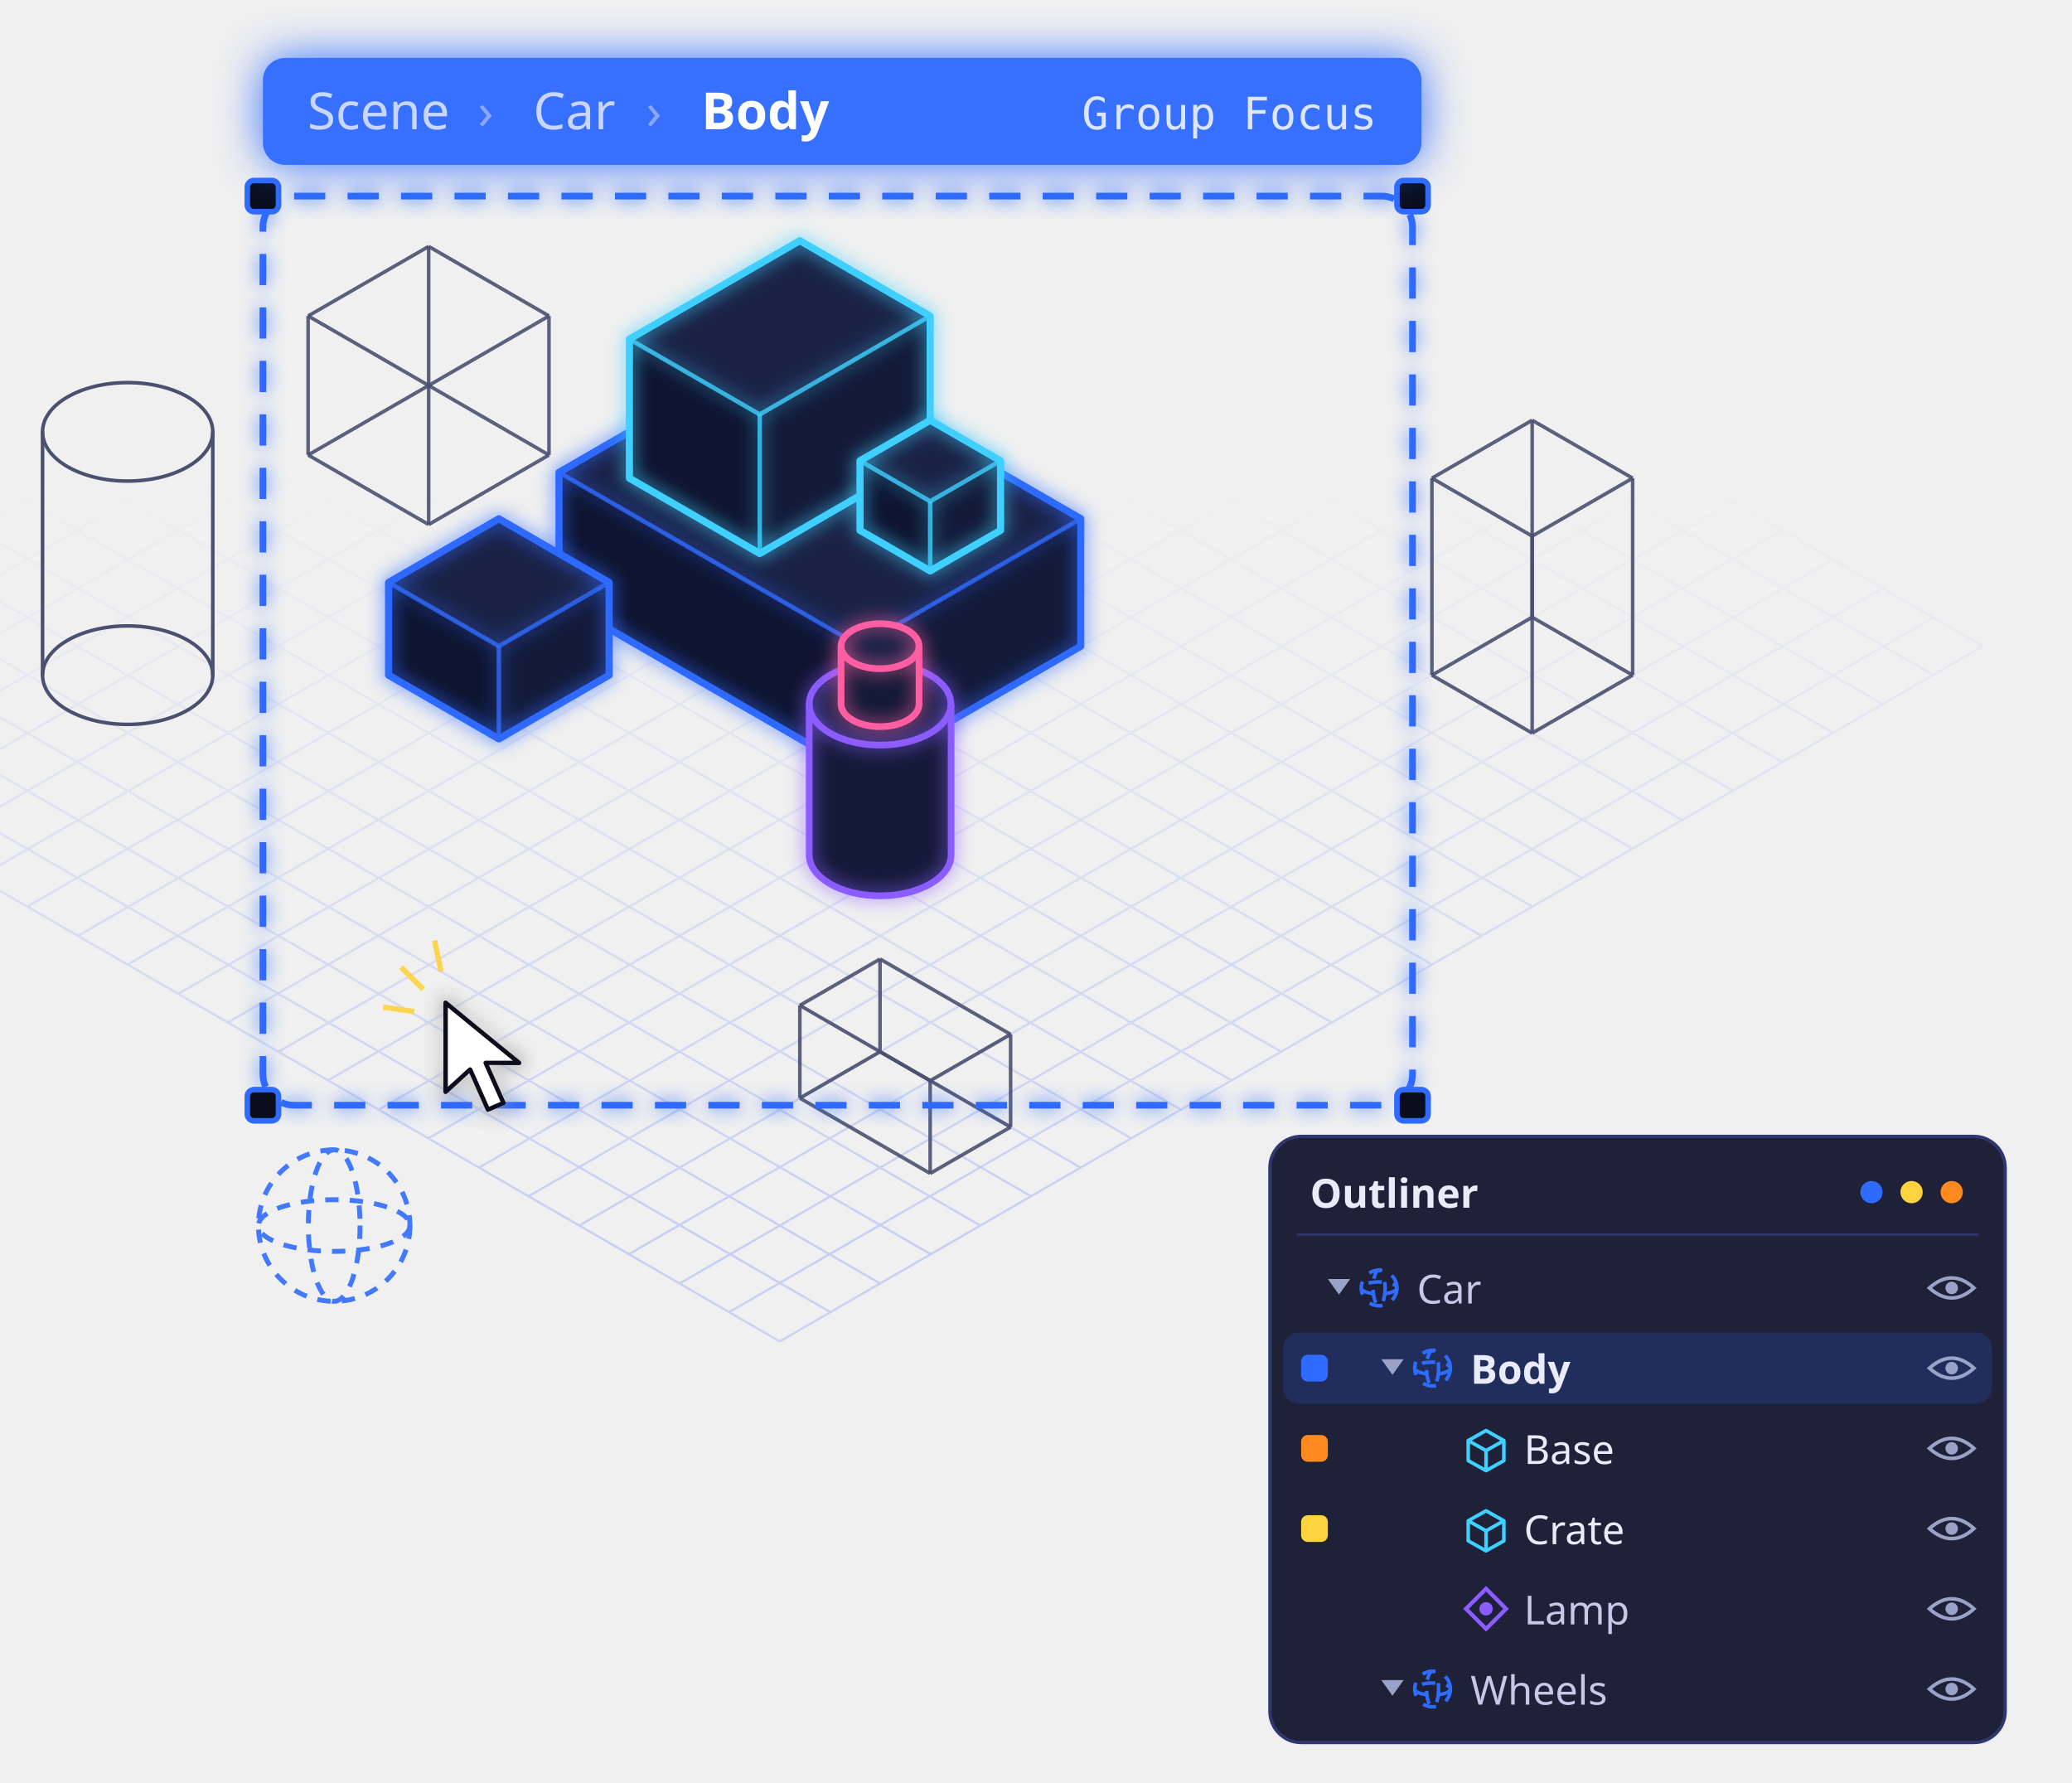
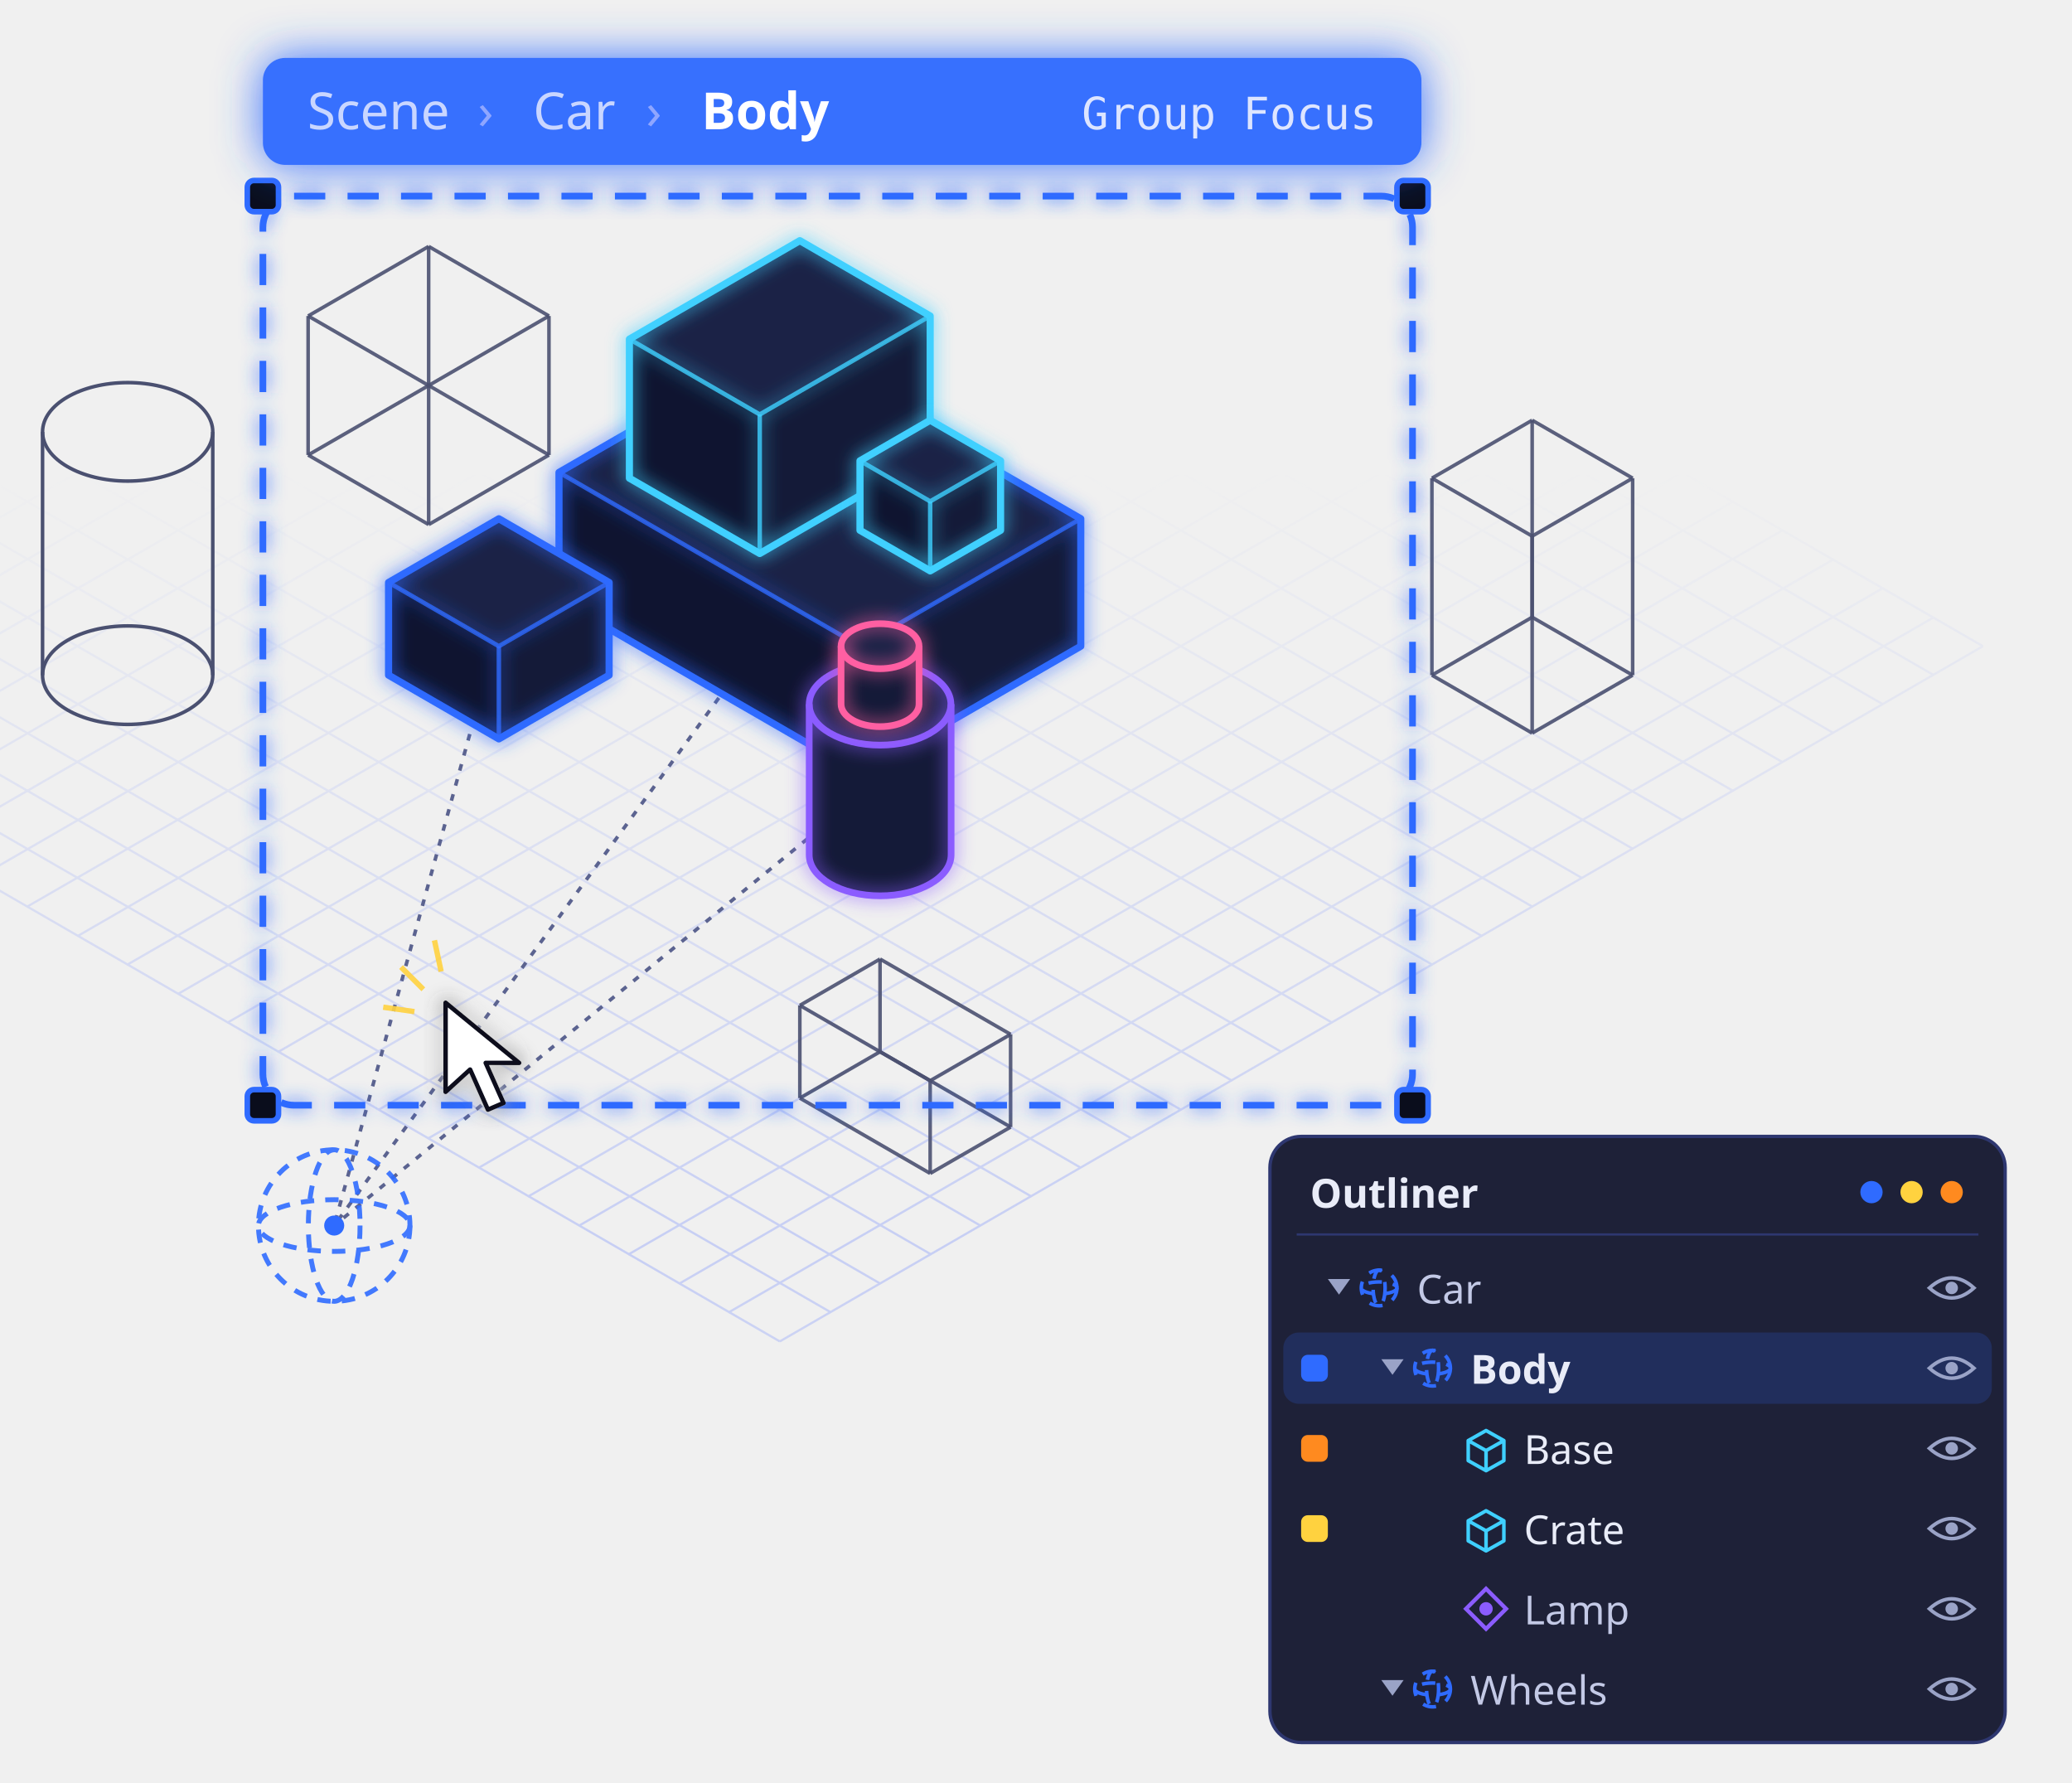
<svg xmlns="http://www.w3.org/2000/svg" viewBox="1150 90 930 800" role="img" aria-label="An entered group: dashed frame around its contents, breadcrumb Scene › Car › Body, role outlines, and the Outliner panel" style="display:block;width:100%;height:auto;background:#0A0D1C;border-radius:12px">
  <defs>
    <linearGradient id="ho-hero-accentGrad" x1="0" y1="0" x2="1" y2="0">
      <stop offset="0" stop-color="#2F6BFF" />
      <stop offset="0.5" stop-color="#8B5CFF" />
      <stop offset="1" stop-color="#FF5FA2" />
    </linearGradient>
    <linearGradient id="ho-hero-floorFade" x1="0" y1="0" x2="0" y2="1">
      <stop offset="0" stop-color="#FFFFFF" stop-opacity="0" />
      <stop offset="0.5" stop-color="#FFFFFF" stop-opacity="1" />
      <stop offset="1" stop-color="#FFFFFF" stop-opacity="0" />
    </linearGradient>
    <mask id="ho-hero-floorMask">
      <rect x="900" y="300" width="1200" height="700" fill="url(#ho-hero-floorFade)" />
    </mask>
    <filter id="ho-hero-glow" x="-30%" y="-30%" width="160%" height="160%">
      <feGaussianBlur stdDeviation="4" result="b" />
      <feMerge>
        <feMergeNode in="b" />
        <feMergeNode in="SourceGraphic" />
      </feMerge>
    </filter>
    <filter id="ho-hero-softGlow" x="-50%" y="-50%" width="200%" height="200%">
      <feGaussianBlur stdDeviation="10" result="b" />
      <feMerge>
        <feMergeNode in="b" />
        <feMergeNode in="SourceGraphic" />
      </feMerge>
    </filter>
  </defs>
  <g mask="url(#ho-hero-floorMask)" stroke="#5C78FF" stroke-width="1" opacity="0.28">
    <line x1="1500" y1="68" x2="960" y2="380" />
    <line x1="1500" y1="68" x2="2040" y2="380" />
    <line x1="1523" y1="81" x2="982" y2="393" />
    <line x1="1477" y1="81" x2="2018" y2="393" />
    <line x1="1545" y1="94" x2="1005" y2="406" />
    <line x1="1455" y1="94" x2="1995" y2="406" />
    <line x1="1568" y1="107" x2="1027" y2="419" />
    <line x1="1432" y1="107" x2="1973" y2="419" />
    <line x1="1590" y1="120" x2="1050" y2="432" />
    <line x1="1410" y1="120" x2="1950" y2="432" />
    <line x1="1613" y1="133" x2="1072" y2="445" />
    <line x1="1387" y1="133" x2="1928" y2="445" />
    <line x1="1635" y1="146" x2="1095" y2="458" />
    <line x1="1365" y1="146" x2="1905" y2="458" />
    <line x1="1658" y1="159" x2="1117" y2="471" />
    <line x1="1342" y1="159" x2="1883" y2="471" />
    <line x1="1680" y1="172" x2="1140" y2="484" />
    <line x1="1320" y1="172" x2="1860" y2="484" />
    <line x1="1703" y1="185" x2="1162" y2="497" />
    <line x1="1297" y1="185" x2="1838" y2="497" />
    <line x1="1725" y1="198" x2="1185" y2="510" />
    <line x1="1275" y1="198" x2="1815" y2="510" />
    <line x1="1748" y1="211" x2="1207" y2="523" />
    <line x1="1252" y1="211" x2="1793" y2="523" />
    <line x1="1770" y1="224" x2="1230" y2="536" />
    <line x1="1230" y1="224" x2="1770" y2="536" />
    <line x1="1793" y1="237" x2="1252" y2="549" />
    <line x1="1207" y1="237" x2="1748" y2="549" />
    <line x1="1815" y1="250" x2="1275" y2="562" />
    <line x1="1185" y1="250" x2="1725" y2="562" />
    <line x1="1838" y1="263" x2="1297" y2="575" />
    <line x1="1162" y1="263" x2="1703" y2="575" />
    <line x1="1860" y1="276" x2="1320" y2="588" />
    <line x1="1140" y1="276" x2="1680" y2="588" />
    <line x1="1883" y1="289" x2="1342" y2="601" />
    <line x1="1117" y1="289" x2="1658" y2="601" />
    <line x1="1905" y1="302" x2="1365" y2="614" />
    <line x1="1095" y1="302" x2="1635" y2="614" />
    <line x1="1928" y1="315" x2="1387" y2="627" />
    <line x1="1072" y1="315" x2="1613" y2="627" />
    <line x1="1950" y1="328" x2="1410" y2="640" />
    <line x1="1050" y1="328" x2="1590" y2="640" />
    <line x1="1973" y1="341" x2="1432" y2="653" />
    <line x1="1027" y1="341" x2="1568" y2="653" />
    <line x1="1995" y1="354" x2="1455" y2="666" />
    <line x1="1005" y1="354" x2="1545" y2="666" />
    <line x1="2018" y1="367" x2="1477" y2="679" />
    <line x1="982" y1="367" x2="1523" y2="679" />
    <line x1="2040" y1="380" x2="1500" y2="692" />
    <line x1="960" y1="380" x2="1500" y2="692" />
  </g>
  <line x1="1342.4" y1="263.0" x2="1396.4" y2="294.2" stroke="#4A5070" stroke-width="1.6" opacity="0.9" />
  <line x1="1288.3" y1="294.2" x2="1342.4" y2="325.4" stroke="#4A5070" stroke-width="1.6" opacity="0.9" />
  <line x1="1342.4" y1="200.6" x2="1396.4" y2="231.8" stroke="#4A5070" stroke-width="1.6" opacity="0.9" />
  <line x1="1288.3" y1="231.8" x2="1342.4" y2="263.0" stroke="#4A5070" stroke-width="1.6" opacity="0.9" />
  <line x1="1342.4" y1="263.0" x2="1288.3" y2="294.2" stroke="#4A5070" stroke-width="1.6" opacity="0.9" />
  <line x1="1396.4" y1="294.2" x2="1342.4" y2="325.4" stroke="#4A5070" stroke-width="1.6" opacity="0.9" />
  <line x1="1342.4" y1="200.6" x2="1288.3" y2="231.8" stroke="#4A5070" stroke-width="1.6" opacity="0.9" />
  <line x1="1396.4" y1="231.8" x2="1342.4" y2="263.0" stroke="#4A5070" stroke-width="1.6" opacity="0.9" />
  <line x1="1342.4" y1="263.0" x2="1342.4" y2="200.6" stroke="#4A5070" stroke-width="1.6" opacity="0.9" />
  <line x1="1396.4" y1="294.2" x2="1396.4" y2="231.8" stroke="#4A5070" stroke-width="1.6" opacity="0.9" />
  <line x1="1288.3" y1="294.2" x2="1288.3" y2="231.8" stroke="#4A5070" stroke-width="1.6" opacity="0.9" />
  <line x1="1342.4" y1="325.4" x2="1342.4" y2="263.0" stroke="#4A5070" stroke-width="1.6" opacity="0.9" />
  <g fill="none" stroke="#4A5070" stroke-width="1.6">
    <ellipse cx="1207.3" cy="393.0" rx="38.2" ry="22.1" />
    <ellipse cx="1207.3" cy="283.8" rx="38.2" ry="22.1" />
    <line x1="1169.1" y1="393.0" x2="1169.1" y2="283.8" />
    <line x1="1245.5" y1="393.0" x2="1245.5" y2="283.8" />
  </g>
  <line x1="1837.7" y1="367.0" x2="1882.8" y2="393.0" stroke="#4A5070" stroke-width="1.6" opacity="0.9" />
  <line x1="1792.7" y1="393.0" x2="1837.7" y2="419.0" stroke="#4A5070" stroke-width="1.6" opacity="0.9" />
  <line x1="1837.7" y1="278.6" x2="1882.8" y2="304.6" stroke="#4A5070" stroke-width="1.6" opacity="0.9" />
  <line x1="1792.7" y1="304.6" x2="1837.7" y2="330.6" stroke="#4A5070" stroke-width="1.6" opacity="0.9" />
  <line x1="1837.7" y1="367.0" x2="1792.7" y2="393.0" stroke="#4A5070" stroke-width="1.6" opacity="0.9" />
  <line x1="1882.8" y1="393.0" x2="1837.7" y2="419.0" stroke="#4A5070" stroke-width="1.6" opacity="0.9" />
  <line x1="1837.7" y1="278.6" x2="1792.7" y2="304.6" stroke="#4A5070" stroke-width="1.6" opacity="0.9" />
  <line x1="1882.8" y1="304.6" x2="1837.7" y2="330.6" stroke="#4A5070" stroke-width="1.6" opacity="0.9" />
  <line x1="1837.7" y1="367.0" x2="1837.7" y2="278.6" stroke="#4A5070" stroke-width="1.6" opacity="0.9" />
  <line x1="1882.8" y1="393.0" x2="1882.8" y2="304.6" stroke="#4A5070" stroke-width="1.6" opacity="0.9" />
  <line x1="1792.7" y1="393.0" x2="1792.7" y2="304.6" stroke="#4A5070" stroke-width="1.6" opacity="0.9" />
  <line x1="1837.7" y1="419.0" x2="1837.7" y2="330.6" stroke="#4A5070" stroke-width="1.6" opacity="0.9" />
  <line x1="1545.0" y1="562.0" x2="1603.6" y2="595.8" stroke="#4A5070" stroke-width="1.6" opacity="0.9" />
  <line x1="1509.0" y1="582.8" x2="1567.5" y2="616.6" stroke="#4A5070" stroke-width="1.6" opacity="0.9" />
  <line x1="1545.0" y1="520.4" x2="1603.6" y2="554.2" stroke="#4A5070" stroke-width="1.6" opacity="0.9" />
  <line x1="1509.0" y1="541.2" x2="1567.5" y2="575.0" stroke="#4A5070" stroke-width="1.6" opacity="0.9" />
  <line x1="1545.0" y1="562.0" x2="1509.0" y2="582.8" stroke="#4A5070" stroke-width="1.6" opacity="0.9" />
  <line x1="1603.6" y1="595.8" x2="1567.5" y2="616.6" stroke="#4A5070" stroke-width="1.6" opacity="0.9" />
  <line x1="1545.0" y1="520.4" x2="1509.0" y2="541.2" stroke="#4A5070" stroke-width="1.6" opacity="0.9" />
  <line x1="1603.6" y1="554.2" x2="1567.5" y2="575.0" stroke="#4A5070" stroke-width="1.6" opacity="0.9" />
  <line x1="1545.0" y1="562.0" x2="1545.0" y2="520.4" stroke="#4A5070" stroke-width="1.6" opacity="0.9" />
  <line x1="1603.6" y1="595.8" x2="1603.6" y2="554.2" stroke="#4A5070" stroke-width="1.6" opacity="0.9" />
  <line x1="1509.0" y1="582.8" x2="1509.0" y2="541.2" stroke="#4A5070" stroke-width="1.6" opacity="0.9" />
  <line x1="1567.5" y1="616.6" x2="1567.5" y2="575.0" stroke="#4A5070" stroke-width="1.6" opacity="0.9" />
+   <g stroke="#5B6390" stroke-width="1.6" stroke-dasharray="3 4" fill="none">
+     <line x1="1518.0" y1="341.0" x2="1300.0" y2="640.0" />
+     <line x1="1373.9" y1="372.2" x2="1300.0" y2="640.0" />
+     <line x1="1545.0" y1="439.8" x2="1300.0" y2="640.0" />
+   </g>
+   <circle cx="1518.0" cy="341.0" r="2.6" fill="#5B6390" />
+   <circle cx="1373.9" cy="372.2" r="2.6" fill="#5B6390" />
+   <circle cx="1545.0" cy="439.8" r="2.6" fill="#5B6390" />
  <polygon points="1500.0,244.8 1635.1,322.8 1536.0,380.0 1400.9,302.0" fill="#1B2246" />
  <polygon points="1635.1,380.0 1536.0,437.2 1536.0,380.0 1635.1,322.8" fill="#141A38" />
  <polygon points="1400.9,359.2 1536.0,437.2 1536.0,380.0 1400.9,302.0" fill="#0F1430" />
  <g filter="url(#ho-hero-glow)">
    <polygon points="1500.0,244.8 1635.1,322.8 1635.1,380.0 1536.0,437.2 1400.9,359.2 1400.9,302.0" fill="none" stroke="#2F6BFF" stroke-width="3.2" stroke-linejoin="round" />
    <polyline points="1400.9,302.0 1536.0,380.0 1635.1,322.8" fill="none" stroke="#2F6BFF" stroke-width="2" opacity="0.8" />
    <line x1="1536.0" y1="380.0" x2="1536.0" y2="437.2" stroke="#2F6BFF" stroke-width="2" opacity="0.8" />
  </g>
  <polygon points="1509.0,198.0 1567.5,231.8 1491.0,276.0 1432.5,242.2" fill="#1B2246" />
  <polygon points="1567.5,294.2 1491.0,338.4 1491.0,276.0 1567.5,231.8" fill="#141A38" />
  <polygon points="1432.5,304.6 1491.0,338.4 1491.0,276.0 1432.5,242.2" fill="#0F1430" />
  <g filter="url(#ho-hero-glow)">
    <polygon points="1509.0,198.0 1567.5,231.8 1567.5,294.2 1491.0,338.4 1432.5,304.6 1432.5,242.2" fill="none" stroke="#3FD0FF" stroke-width="3.2" stroke-linejoin="round" />
    <polyline points="1432.5,242.2 1491.0,276.0 1567.5,231.8" fill="none" stroke="#3FD0FF" stroke-width="2" opacity="0.8" />
    <line x1="1491.0" y1="276.0" x2="1491.0" y2="338.4" stroke="#3FD0FF" stroke-width="2" opacity="0.8" />
  </g>
  <polygon points="1567.5,278.6 1599.1,296.8 1567.5,315.0 1536.0,296.8" fill="#1B2246" />
  <polygon points="1599.1,328.0 1567.5,346.2 1567.5,315.0 1599.1,296.8" fill="#141A38" />
  <polygon points="1536.0,328.0 1567.5,346.2 1567.5,315.0 1536.0,296.8" fill="#0F1430" />
  <g filter="url(#ho-hero-glow)">
    <polygon points="1567.5,278.6 1599.1,296.8 1599.1,328.0 1567.5,346.2 1536.0,328.0 1536.0,296.8" fill="none" stroke="#3FD0FF" stroke-width="3.2" stroke-linejoin="round" />
    <polyline points="1536.0,296.8 1567.5,315.0 1599.1,296.8" fill="none" stroke="#3FD0FF" stroke-width="2" opacity="0.8" />
    <line x1="1567.5" y1="315.0" x2="1567.5" y2="346.2" stroke="#3FD0FF" stroke-width="2" opacity="0.8" />
  </g>
  <path d="M1513.2 406.0 V473.6 A31.8 18.4 0 0 0 1576.9 473.6 V406.0 Z" fill="#141A38" />
  <ellipse cx="1545.0" cy="406.0" rx="31.8" ry="18.4" fill="#1B2246" />
  <g filter="url(#ho-hero-glow)" fill="none" stroke="#8B5CFF" stroke-width="3">
    <path d="M1513.2 406.0 V473.6 A31.8 18.4 0 0 0 1576.9 473.6 V406.0" />
    <ellipse cx="1545.0" cy="406.0" rx="31.8" ry="18.4" />
  </g>
  <path d="M1527.5 380.0 V406.0 A17.5 10.1 0 0 0 1562.5 406.0 V380.0 Z" fill="#141A38" />
  <ellipse cx="1545.0" cy="380.0" rx="17.5" ry="10.1" fill="#1B2246" />
  <g filter="url(#ho-hero-glow)" fill="none" stroke="#FF5FA2" stroke-width="3">
    <path d="M1527.5 380.0 V406.0 A17.5 10.1 0 0 0 1562.5 406.0 V380.0" />
    <ellipse cx="1545.0" cy="380.0" rx="17.5" ry="10.1" />
  </g>
  <polygon points="1373.9,322.8 1423.4,351.4 1373.9,380.0 1324.4,351.4" fill="#1B2246" />
  <polygon points="1423.4,393.0 1373.9,421.6 1373.9,380.0 1423.4,351.4" fill="#141A38" />
  <polygon points="1324.4,393.0 1373.9,421.6 1373.9,380.0 1324.4,351.4" fill="#0F1430" />
  <g filter="url(#ho-hero-glow)">
    <polygon points="1373.9,322.8 1423.4,351.4 1423.4,393.0 1373.9,421.6 1324.4,393.0 1324.4,351.4" fill="none" stroke="#2F6BFF" stroke-width="3.2" stroke-linejoin="round" />
    <polyline points="1324.4,351.4 1373.9,380.0 1423.4,351.4" fill="none" stroke="#2F6BFF" stroke-width="2" opacity="0.8" />
    <line x1="1373.9" y1="380.0" x2="1373.9" y2="421.6" stroke="#2F6BFF" stroke-width="2" opacity="0.8" />
  </g>
  <rect x="1268" y="178" width="516" height="408" rx="14" fill="none" stroke="#2F6BFF" stroke-width="3" stroke-dasharray="14 10" filter="url(#ho-hero-glow)">
    <animate attributeName="stroke-dashoffset" from="0" to="-24" dur="1.0s" repeatCount="indefinite" />
  </rect>
  <rect x="1261" y="171" width="14" height="14" rx="3" fill="#0A0D1C" stroke="#2F6BFF" stroke-width="2.5" />
  <rect x="1777" y="171" width="14" height="14" rx="3" fill="#0A0D1C" stroke="#2F6BFF" stroke-width="2.5" />
  <rect x="1261" y="579" width="14" height="14" rx="3" fill="#0A0D1C" stroke="#2F6BFF" stroke-width="2.5" />
  <rect x="1777" y="579" width="14" height="14" rx="3" fill="#0A0D1C" stroke="#2F6BFF" stroke-width="2.5" />
  <rect x="1268" y="116" width="520" height="48" rx="10" fill="#2F6BFF" filter="url(#ho-hero-softGlow)" opacity="0.95">
    <animate attributeName="opacity" values="0.95;0.7;0.95" dur="4s" repeatCount="indefinite" />
  </rect>
  <text x="1288.0" y="148.0" font-family="IBM Plex Sans, sans-serif" font-size="23" font-weight="500" fill="#C9D6FF" text-anchor="start">Scene</text>
  <text x="1364.4" y="148.0" font-family="IBM Plex Sans, sans-serif" font-size="23" font-weight="500" fill="#8FA6FF" text-anchor="start">›</text>
  <text x="1389.3" y="148.0" font-family="IBM Plex Sans, sans-serif" font-size="23" font-weight="500" fill="#C9D6FF" text-anchor="start">Car</text>
  <text x="1439.9" y="148.0" font-family="IBM Plex Sans, sans-serif" font-size="23" font-weight="500" fill="#8FA6FF" text-anchor="start">›</text>
  <text x="1464.8" y="148.0" font-family="IBM Plex Sans, sans-serif" font-size="23" font-weight="600" fill="#FFFFFF" text-anchor="start">Body</text>
  <text x="1768.0" y="148.0" font-family="IBM Plex Mono, monospace" font-size="20" font-weight="500" fill="#DDE5FF" text-anchor="end">Group Focus</text>
  <g fill="none" stroke="#2F6BFF" stroke-width="2.2" opacity="0.9" stroke-dasharray="6 5">
    <animate attributeName="stroke-dashoffset" from="0" to="-11" dur="2.0s" repeatCount="indefinite" />
    <circle cx="1300" cy="640" r="34" />
    <ellipse cx="1300" cy="640" rx="34" ry="11.6" />
    <ellipse cx="1300" cy="640" rx="11.6" ry="34" />
  </g>
+   <circle cx="1300" cy="640" r="4.5" fill="#2F6BFF" />
  <g filter="url(#ho-hero-glow)">
    <path d="M1350 540 l0 40 l11 -10 l8 18 l7 -3 l-8 -18 l15 0 Z" fill="#FFFFFF" stroke="#0A0D1C" stroke-width="2" stroke-linejoin="round" />
  </g>
  <g fill="none" stroke="#FFD23F" stroke-width="2.4" opacity="0.9">
    <animate attributeName="opacity" values="0;0.95;0;0.95;0;0" keyTimes="0;0.15;0.20;0.25;0.30;1" dur="4s" repeatCount="indefinite" />
    <path d="M1340 534 l-10 -10" />
    <path d="M1348 526 l-3 -14" />
    <path d="M1336 544 l-14 -2" />
  </g>
  <rect x="1720" y="600" width="330" height="272" rx="14" fill="#0C1029" fill-opacity="0.92" stroke="#2E3770" stroke-width="1.5" />
  <text x="1738.0" y="632.0" font-family="IBM Plex Sans, sans-serif" font-size="18" font-weight="600" fill="#E9ECF8" text-anchor="start">Outliner</text>
  <circle cx="2026" cy="625" r="5" fill="#FF8A1F" />
  <circle cx="2008" cy="625" r="5" fill="#FFD23F" />
  <circle cx="1990" cy="625" r="5" fill="#2F6BFF" />
  <line x1="1732" y1="644" x2="2038" y2="644" stroke="#2E3770" stroke-width="1" />
  <path d="M1746 664.0 l5 7 l5 -7 Z" fill="#9AA3C7" />
  <g fill="none" stroke="#2F6BFF" stroke-width="1.6" opacity="1.0" stroke-dasharray="6 5">
    <circle cx="1769" cy="668.0" r="8" />
    <ellipse cx="1769" cy="668.0" rx="8" ry="2.7" />
    <ellipse cx="1769" cy="668.0" rx="2.7" ry="8" />
  </g>
  <text x="1786.0" y="675.0" font-family="IBM Plex Sans, sans-serif" font-size="18" font-weight="400" fill="#C3C9E6" text-anchor="start">Car</text>
  <path d="M2016 668.0 q10 -9 20 0 q-10 9 -20 0 Z" fill="none" stroke="#9AA3C7" stroke-width="1.6" />
  <circle cx="2026" cy="668.0" r="2.8" fill="#9AA3C7" />
  <rect x="1726" y="688" width="318" height="32" rx="7" fill="#2F6BFF" fill-opacity="0.18" />
  <rect x="1734" y="698.0" width="12" height="12" rx="3" fill="#2F6BFF" />
  <path d="M1770 700.0 l5 7 l5 -7 Z" fill="#9AA3C7" />
  <g fill="none" stroke="#2F6BFF" stroke-width="1.6" opacity="1.0" stroke-dasharray="6 5">
    <circle cx="1793" cy="704.0" r="8" />
    <ellipse cx="1793" cy="704.0" rx="8" ry="2.7" />
    <ellipse cx="1793" cy="704.0" rx="2.7" ry="8" />
  </g>
  <text x="1810.0" y="711.0" font-family="IBM Plex Sans, sans-serif" font-size="18" font-weight="600" fill="#E9ECF8" text-anchor="start">Body</text>
  <path d="M2016 704.0 q10 -9 20 0 q-10 9 -20 0 Z" fill="none" stroke="#9AA3C7" stroke-width="1.6" />
  <circle cx="2026" cy="704.0" r="2.8" fill="#9AA3C7" />
  <rect x="1734" y="734.0" width="12" height="12" rx="3" fill="#FF8A1F" />
  <path d="M1817 732.0 l8 4.5 v9 l-8 4.5 l-8 -4.5 v-9 Z M1809 736.5 l8 4.5 l8 -4.5 M1817 741.0 v9" fill="none" stroke="#3FD0FF" stroke-width="1.6" stroke-linejoin="round" />
  <text x="1834.0" y="747.0" font-family="IBM Plex Sans, sans-serif" font-size="18" font-weight="400" fill="#E9ECF8" text-anchor="start">Base</text>
  <path d="M2016 740.0 q10 -9 20 0 q-10 9 -20 0 Z" fill="none" stroke="#9AA3C7" stroke-width="1.6" />
  <circle cx="2026" cy="740.0" r="2.8" fill="#9AA3C7" />
  <rect x="1734" y="770.0" width="12" height="12" rx="3" fill="#FFD23F" />
  <path d="M1817 768.0 l8 4.5 v9 l-8 4.5 l-8 -4.5 v-9 Z M1809 772.5 l8 4.5 l8 -4.5 M1817 777.0 v9" fill="none" stroke="#3FD0FF" stroke-width="1.6" stroke-linejoin="round" />
  <text x="1834.0" y="783.0" font-family="IBM Plex Sans, sans-serif" font-size="18" font-weight="400" fill="#E9ECF8" text-anchor="start">Crate</text>
  <path d="M2016 776.0 q10 -9 20 0 q-10 9 -20 0 Z" fill="none" stroke="#9AA3C7" stroke-width="1.6" />
  <circle cx="2026" cy="776.0" r="2.8" fill="#9AA3C7" />
  <path d="M1817 803.0 l9 9 l-9 9 l-9 -9 Z" fill="none" stroke="#8B5CFF" stroke-width="1.8" />
  <circle cx="1817" cy="812.0" r="3" fill="#8B5CFF" />
  <text x="1834.0" y="819.0" font-family="IBM Plex Sans, sans-serif" font-size="18" font-weight="400" fill="#C3C9E6" text-anchor="start">Lamp</text>
  <path d="M2016 812.0 q10 -9 20 0 q-10 9 -20 0 Z" fill="none" stroke="#9AA3C7" stroke-width="1.6" />
  <circle cx="2026" cy="812.0" r="2.8" fill="#9AA3C7" />
  <path d="M1770 844.0 l5 7 l5 -7 Z" fill="#9AA3C7" />
  <g fill="none" stroke="#2F6BFF" stroke-width="1.6" opacity="1.0" stroke-dasharray="6 5">
    <circle cx="1793" cy="848.0" r="8" />
    <ellipse cx="1793" cy="848.0" rx="8" ry="2.7" />
    <ellipse cx="1793" cy="848.0" rx="2.7" ry="8" />
  </g>
  <text x="1810.0" y="855.0" font-family="IBM Plex Sans, sans-serif" font-size="18" font-weight="400" fill="#C3C9E6" text-anchor="start">Wheels</text>
  <path d="M2016 848.0 q10 -9 20 0 q-10 9 -20 0 Z" fill="none" stroke="#9AA3C7" stroke-width="1.6" />
  <circle cx="2026" cy="848.0" r="2.8" fill="#9AA3C7" />
</svg>
